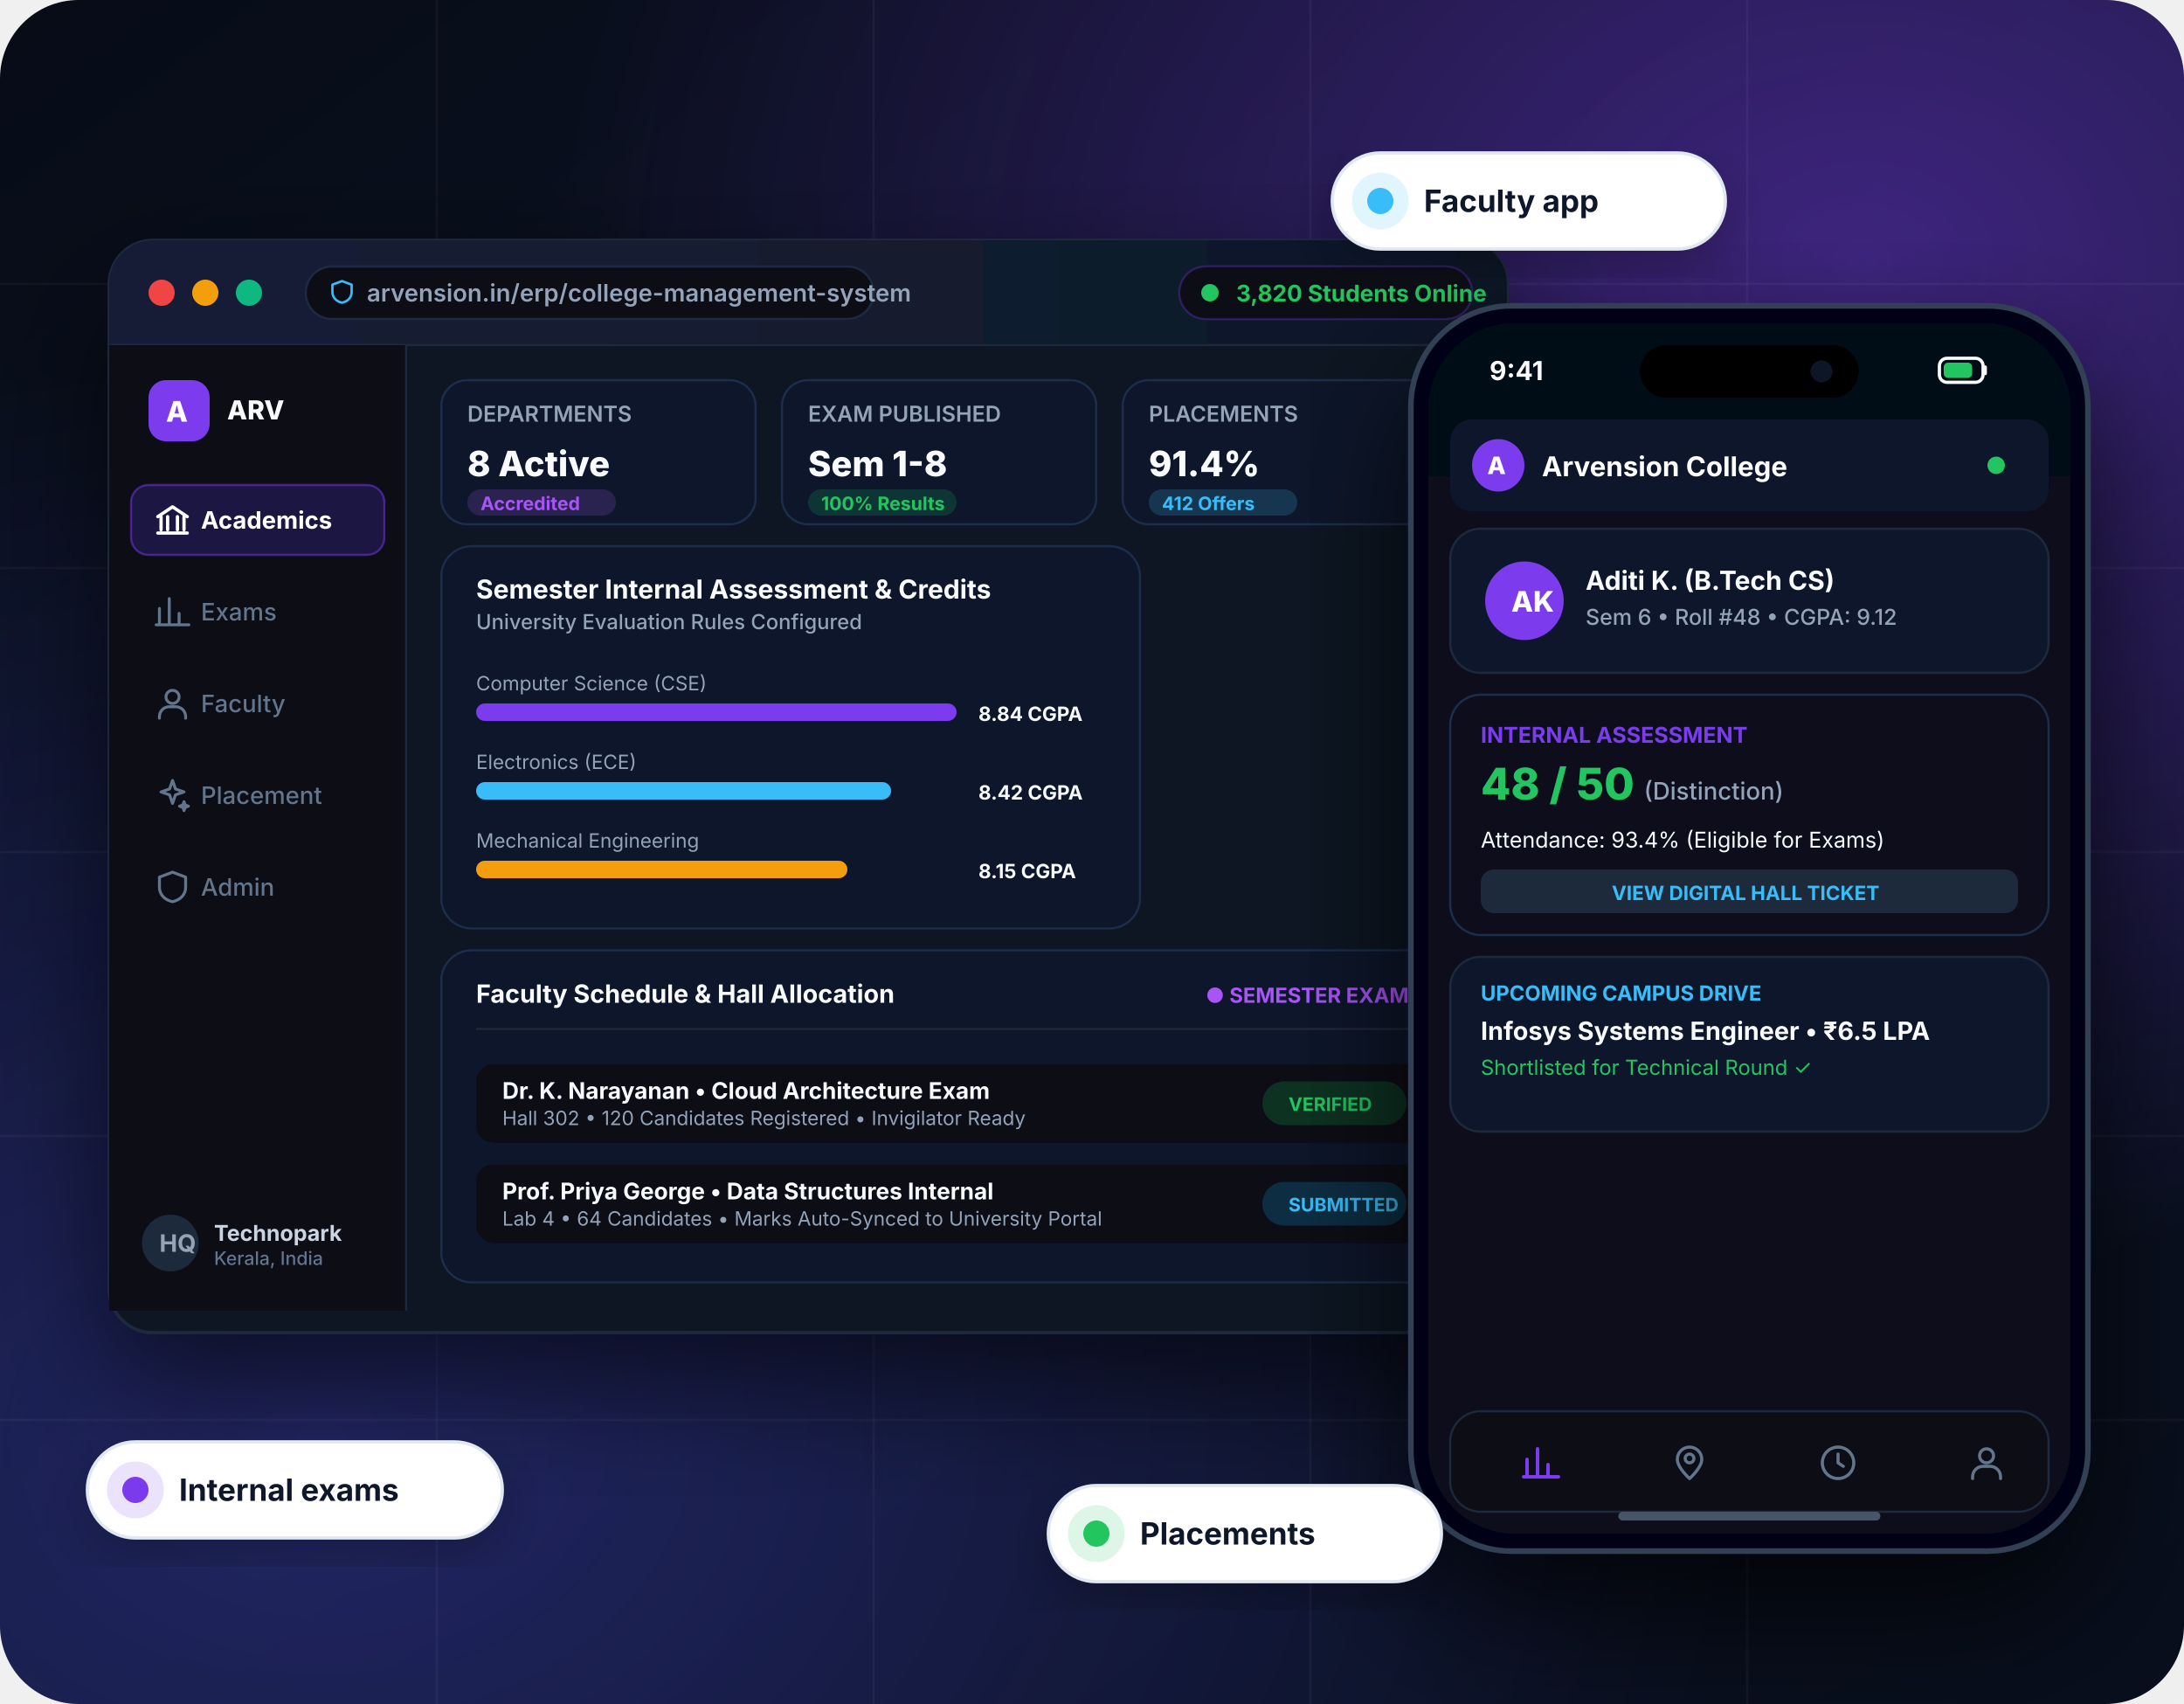
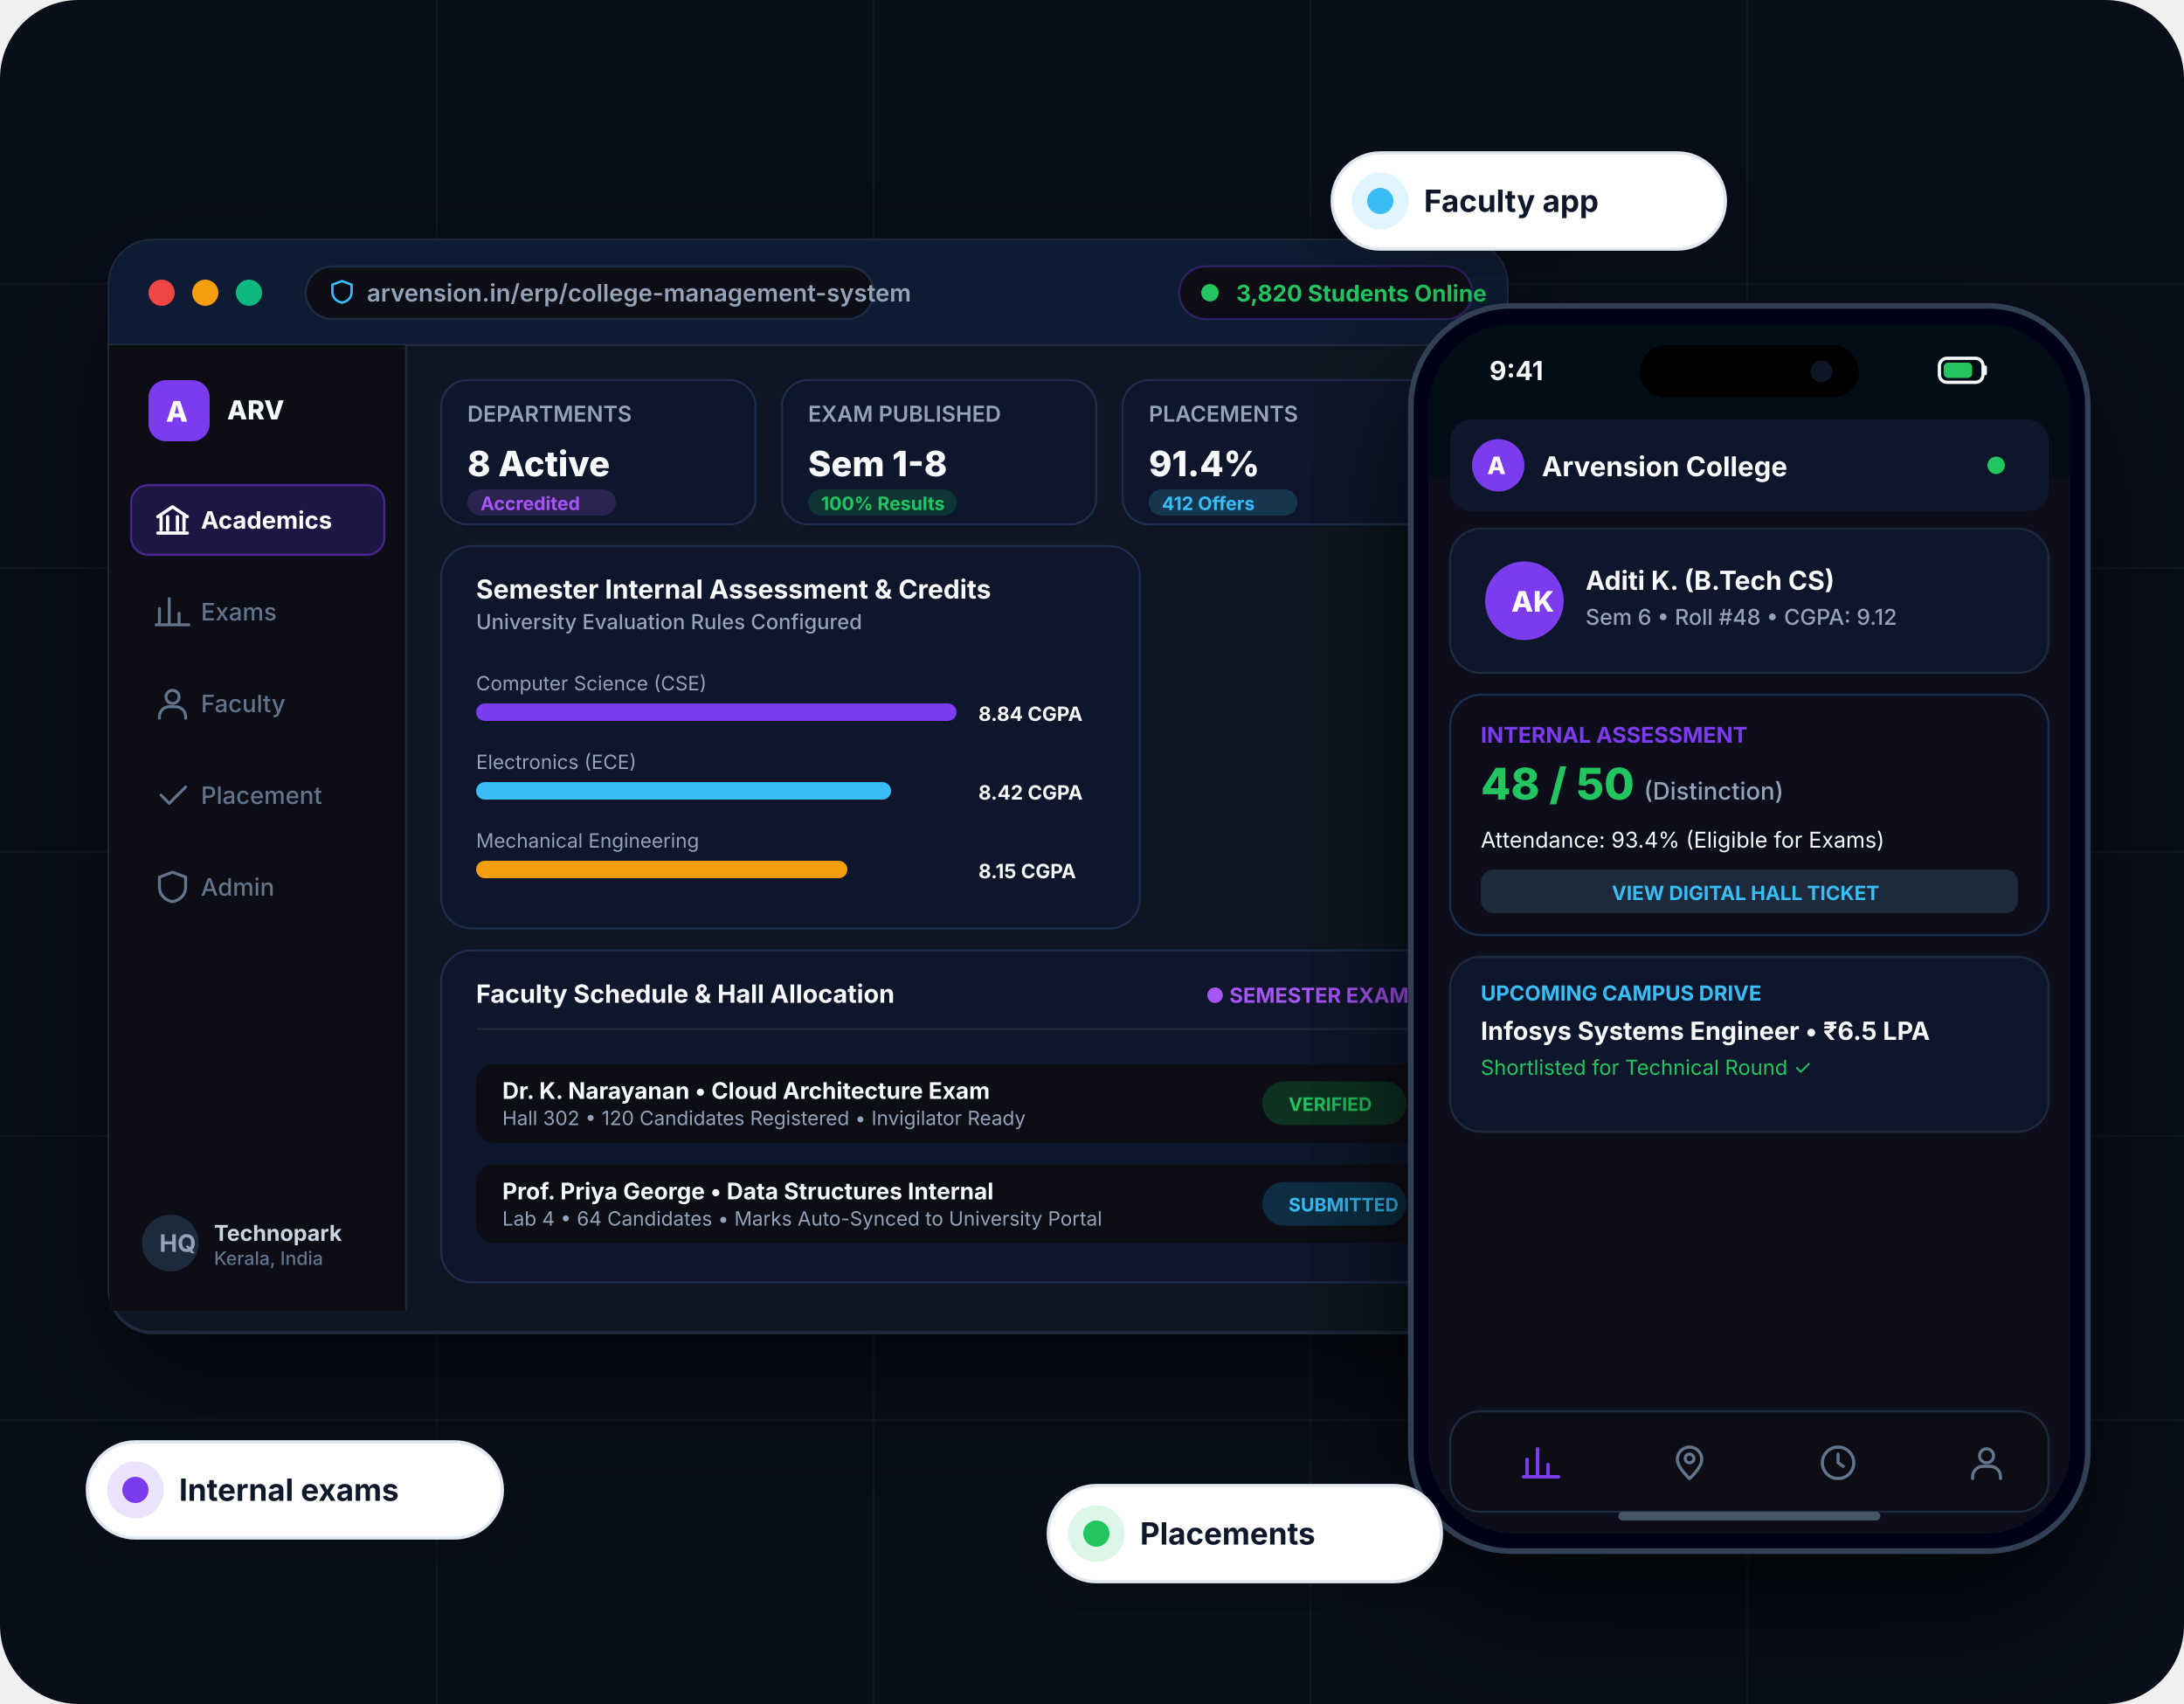
<svg xmlns="http://www.w3.org/2000/svg" viewBox="0 0 1000 780" role="img" aria-label="college-management-system illustration">
  <defs>
-     <linearGradient id="bg" x1="0%" y1="0%" x2="100%" y2="100%">
-       <stop offset="0%" stop-color="#070c17" />
-       <stop offset="50%" stop-color="#0b1324" />
-       <stop offset="100%" stop-color="#080e1c" />
-     </linearGradient>
-     <radialGradient id="glow-l" cx="15%" cy="85%" r="65%">
-       <stop offset="0%" stop-color="#504eec" stop-opacity="0.32" />
-       <stop offset="100%" stop-color="#504eec" stop-opacity="0" />
-     </radialGradient>
-     <radialGradient id="glow-r" cx="85%" cy="15%" r="60%">
-       <stop offset="0%" stop-color="#7c3aed" stop-opacity="0.45" />
-       <stop offset="100%" stop-color="#7c3aed" stop-opacity="0" />
-     </radialGradient>
    <filter id="shadow-win" x="-10%" y="-10%" width="125%" height="125%">
      <feDropShadow dx="0" dy="24" stdDeviation="28" flood-color="#000000" flood-opacity="0.6" />
    </filter>
    <filter id="shadow-phone" x="-15%" y="-10%" width="130%" height="125%">
      <feDropShadow dx="0" dy="28" stdDeviation="30" flood-color="#000000" flood-opacity="0.75" />
    </filter>
    <filter id="shadow-chip" x="-10%" y="-20%" width="120%" height="150%">
      <feDropShadow dx="0" dy="8" stdDeviation="12" flood-color="#000000" flood-opacity="0.25" />
    </filter>
-     <linearGradient id="chrome-bar" x1="0%" y1="0%" x2="100%" y2="0%">
-       <stop offset="0%" stop-color="#141f36" />
-       <stop offset="100%" stop-color="#101828" />
-     </linearGradient>
-     <linearGradient id="accent-grad" x1="0%" y1="0%" x2="100%" y2="100%">
-       <stop offset="0%" stop-color="#7c3aed" />
-       <stop offset="100%" stop-color="#5d2cb2" />
-     </linearGradient>
  </defs>
-   <rect width="1000" height="780" rx="36" fill="url(#bg)" />
-   <rect width="1000" height="780" rx="36" fill="url(#glow-l)" />
-   <rect width="1000" height="780" rx="36" fill="url(#glow-r)" />
+   <rect width="1000" height="780" rx="36" fill="#080e1a" />
  <g stroke="#ffffff" stroke-opacity="0.04" stroke-width="1">
    <line x1="0" y1="130" x2="1000" y2="130" />
    <line x1="0" y1="260" x2="1000" y2="260" />
    <line x1="0" y1="390" x2="1000" y2="390" />
    <line x1="0" y1="520" x2="1000" y2="520" />
    <line x1="0" y1="650" x2="1000" y2="650" />
    <line x1="200" y1="0" x2="200" y2="780" />
    <line x1="400" y1="0" x2="400" y2="780" />
    <line x1="600" y1="0" x2="600" y2="780" />
    <line x1="800" y1="0" x2="800" y2="780" />
  </g>
  <g transform="translate(50 110)" filter="url(#shadow-win)">
    <rect width="640" height="500" rx="20" fill="#0b1324" stroke="#1e293b" stroke-width="1.5" />
-     <path d="M0 20C0 8.95 8.95 0 20 0h600c11.05 0 20 8.95 20 20v28H0V20z" fill="url(#chrome-bar)" />
+     <path d="M0 20C0 8.95 8.95 0 20 0h600c11.05 0 20 8.95 20 20v28H0V20z" fill="#111c33" />
    <line x1="0" y1="48" x2="640" y2="48" stroke="#1e293b" stroke-width="1" />
    <circle cx="24" cy="24" r="6" fill="#ef4444" />
    <circle cx="44" cy="24" r="6" fill="#f59e0b" />
    <circle cx="64" cy="24" r="6" fill="#10b981" />
    <g transform="translate(90 12)">
      <rect width="260" height="24" rx="12" fill="#070c17" stroke="#1e2a42" stroke-width="1" />
      <text x="28" y="16" font-family="system-ui,-apple-system,sans-serif" font-size="11" font-weight="600" fill="#94a3b8">arvension.in/erp/college-management-system</text>
      <g transform="translate(10 5) scale(0.55)" fill="none" stroke="#38bdf8" stroke-width="2.0" stroke-linecap="round" stroke-linejoin="round">
        <path d="M12 3l8 3v6c0 5-3.5 8-8 9-4.5-1-8-4-8-9V6l8-3z" />
      </g>
    </g>
    <g transform="translate(490 12)">
      <rect width="134" height="24" rx="12" fill="#070c17" stroke="#7c3aed" stroke-opacity="0.3" stroke-width="1" />
      <circle cx="14" cy="12" r="4" fill="#22c55e" />
      <text x="26" y="16" font-family="system-ui,-apple-system,sans-serif" font-size="10.5" font-weight="700" fill="#22c55e">3,820 Students Online</text>
    </g>
    <rect x="0" y="48" width="136" height="442" fill="#070c17" stroke-right="#1e293b" opacity="0.95" />
    <line x1="136" y1="48" x2="136" y2="490" stroke="#1e293b" stroke-width="1" />
    <g transform="translate(18 64)">
      <rect width="28" height="28" rx="8" fill="#7c3aed" />
      <text x="8" y="19" font-family="system-ui,-apple-system,sans-serif" font-size="13" font-weight="800" fill="#fff">A</text>
      <text x="36" y="18" font-family="system-ui,-apple-system,sans-serif" font-size="12" font-weight="800" fill="#f8fafc">ARV</text>
    </g>
    <g transform="translate(10 112)">
      <rect width="116" height="32" rx="8" fill="#7c3aed" fill-opacity="0.2" stroke="#7c3aed" stroke-opacity="0.5" stroke-width="1" />
      <g transform="translate(10 7) scale(0.75)" fill="none" stroke="#ffffff" stroke-width="2.0" stroke-linecap="round" stroke-linejoin="round">
        <path d="M3 10l9-6 9 6M5 10v8M9 10v8M15 10v8M19 10v8M3 20h18" />
      </g>
      <text x="32" y="20" font-family="system-ui,-apple-system,sans-serif" font-size="11" font-weight="700" fill="#ffffff">Academics</text>
    </g>
    <g transform="translate(10 154)">
      <g transform="translate(10 7) scale(0.75)" fill="none" stroke="#64748b" stroke-width="1.8" stroke-linecap="round" stroke-linejoin="round">
        <path d="M4 20V10M10 20V4M16 20v-7M22 20H2" />
      </g>
      <text x="32" y="20" font-family="system-ui,-apple-system,sans-serif" font-size="11" font-weight="500" fill="#64748b">Exams</text>
    </g>
    <g transform="translate(10 196)">
      <g transform="translate(10 7) scale(0.75)" fill="none" stroke="#64748b" stroke-width="1.8" stroke-linecap="round" stroke-linejoin="round">
        <path d="M12 12a4 4 0 1 0 0-8 4 4 0 0 0 0 8zM4 21v-1a6 6 0 0 1 6-6h4a6 6 0 0 1 6 6v1" />
      </g>
      <text x="32" y="20" font-family="system-ui,-apple-system,sans-serif" font-size="11" font-weight="500" fill="#64748b">Faculty</text>
    </g>
    <g transform="translate(10 238)">
      <g transform="translate(10 7) scale(0.75)" fill="none" stroke="#64748b" stroke-width="1.8" stroke-linecap="round" stroke-linejoin="round">
-         <path d="M12 3l1.8 5.2L19 10l-5.2 1.8L12 17l-1.8-5.2L5 10l5.2-1.8L12 3zM19 16l.7 2 2 .7-2 .7-.7 2-.7-2-2-.7 2-.7.7-2z" />
+         <path d="M5 12l5 5L20 7" />
      </g>
      <text x="32" y="20" font-family="system-ui,-apple-system,sans-serif" font-size="11" font-weight="500" fill="#64748b">Placement</text>
    </g>
    <g transform="translate(10 280)">
      <g transform="translate(10 7) scale(0.75)" fill="none" stroke="#64748b" stroke-width="1.8" stroke-linecap="round" stroke-linejoin="round">
        <path d="M12 3l8 3v6c0 5-3.5 8-8 9-4.5-1-8-4-8-9V6l8-3z" />
      </g>
      <text x="32" y="20" font-family="system-ui,-apple-system,sans-serif" font-size="11" font-weight="500" fill="#64748b">Admin</text>
    </g>
    <g transform="translate(14 445)">
      <circle cx="14" cy="14" r="13" fill="#1e293b" />
      <text x="9" y="18" font-family="system-ui,-apple-system,sans-serif" font-size="11" font-weight="700" fill="#94a3b8">HQ</text>
      <text x="34" y="13" font-family="system-ui,-apple-system,sans-serif" font-size="10" font-weight="700" fill="#cbd5e1">Technopark</text>
      <text x="34" y="24" font-family="system-ui,-apple-system,sans-serif" font-size="8.5" font-weight="500" fill="#64748b">Kerala, India</text>
    </g>
    <g transform="translate(152 64)">
      <rect width="144" height="66" rx="12" fill="#0e172c" stroke="#1e2d4a" stroke-width="1" />
      <text x="12" y="19" font-family="system-ui,-apple-system,sans-serif" font-size="10" font-weight="600" fill="#94a3b8">DEPARTMENTS</text>
      <text x="12" y="44" font-family="system-ui,-apple-system,sans-serif" font-size="16" font-weight="800" fill="#f8fafc">8 Active</text>
      <g transform="translate(12 50)">
        <rect width="68" height="12" rx="6" fill="#a855f7" fill-opacity="0.18" />
        <text x="6" y="9.5" font-family="system-ui,-apple-system,sans-serif" font-size="8.5" font-weight="700" fill="#a855f7">Accredited</text>
      </g>
    </g>
    <g transform="translate(308 64)">
      <rect width="144" height="66" rx="12" fill="#0e172c" stroke="#1e2d4a" stroke-width="1" />
      <text x="12" y="19" font-family="system-ui,-apple-system,sans-serif" font-size="10" font-weight="600" fill="#94a3b8">EXAM PUBLISHED</text>
      <text x="12" y="44" font-family="system-ui,-apple-system,sans-serif" font-size="16" font-weight="800" fill="#f8fafc">Sem 1-8</text>
      <g transform="translate(12 50)">
        <rect width="68" height="12" rx="6" fill="#22c55e" fill-opacity="0.18" />
        <text x="6" y="9.5" font-family="system-ui,-apple-system,sans-serif" font-size="8.5" font-weight="700" fill="#22c55e">100% Results</text>
      </g>
    </g>
    <g transform="translate(464 64)">
      <rect width="144" height="66" rx="12" fill="#0e172c" stroke="#1e2d4a" stroke-width="1" />
      <text x="12" y="19" font-family="system-ui,-apple-system,sans-serif" font-size="10" font-weight="600" fill="#94a3b8">PLACEMENTS</text>
      <text x="12" y="44" font-family="system-ui,-apple-system,sans-serif" font-size="16" font-weight="800" fill="#f8fafc">91.4%</text>
      <g transform="translate(12 50)">
        <rect width="68" height="12" rx="6" fill="#38bdf8" fill-opacity="0.18" />
        <text x="6" y="9.5" font-family="system-ui,-apple-system,sans-serif" font-size="8.5" font-weight="700" fill="#38bdf8">412 Offers</text>
      </g>
    </g>
    <g transform="translate(152 140)">
      <rect width="320" height="175" rx="14" fill="#0d162a" stroke="#1e2d4a" stroke-width="1" />
      <text x="16" y="24" font-family="system-ui,-apple-system,sans-serif" font-size="12" font-weight="700" fill="#f8fafc">Semester Internal Assessment &amp; Credits</text>
      <text x="16" y="38" font-family="system-ui,-apple-system,sans-serif" font-size="9.5" font-weight="500" fill="#94a3b8">University Evaluation Rules Configured</text>
      <g transform="translate(16 54)">
        <text x="0" y="12" font-family="system-ui,-apple-system,sans-serif" font-size="9" fill="#94a3b8">Computer Science (CSE)</text>
        <rect x="0" y="18" width="220" height="8" rx="4" fill="#7c3aed" />
        <text x="230" y="26" font-family="system-ui,-apple-system,sans-serif" font-size="9" font-weight="700" fill="#f8fafc">8.84 CGPA</text>
      </g>
      <g transform="translate(16 90)">
        <text x="0" y="12" font-family="system-ui,-apple-system,sans-serif" font-size="9" fill="#94a3b8">Electronics (ECE)</text>
        <rect x="0" y="18" width="190" height="8" rx="4" fill="#38bdf8" />
        <text x="230" y="26" font-family="system-ui,-apple-system,sans-serif" font-size="9" font-weight="700" fill="#f8fafc">8.42 CGPA</text>
      </g>
      <g transform="translate(16 126)">
        <text x="0" y="12" font-family="system-ui,-apple-system,sans-serif" font-size="9" fill="#94a3b8">Mechanical Engineering</text>
        <rect x="0" y="18" width="170" height="8" rx="4" fill="#f59e0b" />
        <text x="230" y="26" font-family="system-ui,-apple-system,sans-serif" font-size="9" font-weight="700" fill="#f8fafc">8.15 CGPA</text>
      </g>
    </g>
    <g transform="translate(152 325)">
      <rect width="470" height="152" rx="14" fill="#0d162a" stroke="#1e2d4a" stroke-width="1" />
      <text x="16" y="24" font-family="system-ui,-apple-system,sans-serif" font-size="11.5" font-weight="700" fill="#f8fafc">Faculty Schedule &amp; Hall Allocation</text>
      <text x="350" y="24" font-family="system-ui,-apple-system,sans-serif" font-size="9.5" font-weight="700" fill="#a855f7">● SEMESTER EXAMS</text>
      <line x1="16" y1="36" x2="454" y2="36" stroke="#1e293b" stroke-width="1" />
      <g transform="translate(16 52)">
        <rect width="438" height="36" rx="8" fill="#070c17" />
        <text x="12" y="16" font-family="system-ui,-apple-system,sans-serif" font-size="10.5" font-weight="700" fill="#f8fafc">Dr. K. Narayanan • Cloud Architecture Exam</text>
        <text x="12" y="28" font-family="system-ui,-apple-system,sans-serif" font-size="9" fill="#94a3b8">Hall 302 • 120 Candidates Registered • Invigilator Ready</text>
        <rect x="360" y="8" width="66" height="20" rx="10" fill="#22c55e" fill-opacity="0.2" />
        <text x="372" y="21.5" font-family="system-ui,-apple-system,sans-serif" font-size="8.5" font-weight="700" fill="#22c55e">VERIFIED</text>
      </g>
      <g transform="translate(16 98)">
        <rect width="438" height="36" rx="8" fill="#070c17" />
        <text x="12" y="16" font-family="system-ui,-apple-system,sans-serif" font-size="10.5" font-weight="700" fill="#f8fafc">Prof. Priya George • Data Structures Internal</text>
        <text x="12" y="28" font-family="system-ui,-apple-system,sans-serif" font-size="9" fill="#94a3b8">Lab 4 • 64 Candidates • Marks Auto-Synced to University Portal</text>
        <rect x="360" y="8" width="66" height="20" rx="10" fill="#38bdf8" fill-opacity="0.2" />
        <text x="372" y="21.5" font-family="system-ui,-apple-system,sans-serif" font-size="8.5" font-weight="700" fill="#38bdf8">SUBMITTED</text>
      </g>
    </g>
  </g>
  <g transform="translate(646 140)" filter="url(#shadow-phone)">
    <rect width="310" height="570" rx="46" fill="#020617" stroke="#334155" stroke-width="2.5" />
    <rect x="8" y="8" width="294" height="554" rx="40" fill="#090f1d" />
    <path d="M8 48C8 25.9 25.9 8 48 8h214c22.1 0 40 17.9 40 40v30H8V48z" fill="#050a14" />
    <rect x="105" y="18" width="100" height="24" rx="12" fill="#000000" />
    <circle cx="188" cy="30" r="5" fill="#111827" />
    <text x="36" y="34" font-family="system-ui,-apple-system,sans-serif" font-size="12" font-weight="700" fill="#f8fafc">9:41</text>
    <g transform="translate(242 24)">
      <rect width="20" height="11" rx="3.5" fill="none" stroke="#f8fafc" stroke-width="1.5" />
      <rect x="2" y="2" width="13" height="7" rx="2" fill="#22c55e" />
      <path d="M21 4v3" stroke="#f8fafc" stroke-width="1.5" stroke-linecap="round" />
    </g>
    <g transform="translate(18 52)">
      <rect width="274" height="42" rx="10" fill="#0d1629" />
      <circle cx="22" cy="21" r="12" fill="#7c3aed" />
      <text x="17" y="25" font-family="system-ui,-apple-system,sans-serif" font-size="11" font-weight="800" fill="#fff">A</text>
      <text x="42" y="26" font-family="system-ui,-apple-system,sans-serif" font-size="12.5" font-weight="700" fill="#ffffff">Arvension College</text>
      <circle cx="250" cy="21" r="4" fill="#22c55e" />
    </g>
    <g transform="translate(18 102)">
      <rect width="274" height="66" rx="14" fill="#0e172a" stroke="#1e293b" stroke-width="1" />
      <circle cx="34" cy="33" r="18" fill="#7c3aed" />
      <text x="28" y="38" font-family="system-ui,-apple-system,sans-serif" font-size="13" font-weight="800" fill="#fff">AK</text>
      <text x="62" y="28" font-family="system-ui,-apple-system,sans-serif" font-size="12" font-weight="700" fill="#f8fafc">Aditi K. (B.Tech CS)</text>
      <text x="62" y="44" font-family="system-ui,-apple-system,sans-serif" font-size="10" font-weight="500" fill="#94a3b8">Sem 6 • Roll #48 • CGPA: 9.12</text>
      <g transform="translate(0 76)">
        <rect width="274" height="110" rx="14" fill="#070f1e" stroke="#1e2d4a" stroke-width="1" />
        <text x="14" y="22" font-family="system-ui,-apple-system,sans-serif" font-size="10" font-weight="700" fill="#7c3aed">INTERNAL ASSESSMENT</text>
        <text x="14" y="48" font-family="system-ui,-apple-system,sans-serif" font-size="20" font-weight="800" fill="#22c55e">48 / 50 <tspan font-size="11" font-weight="500" fill="#94a3b8">(Distinction)</tspan>
        </text>
        <text x="14" y="70" font-family="system-ui,-apple-system,sans-serif" font-size="10" fill="#f8fafc">Attendance: 93.4% (Eligible for Exams)</text>
        <g transform="translate(14 80)">
          <rect width="246" height="20" rx="6" fill="#1e293b" />
          <text x="60" y="14" font-family="system-ui,-apple-system,sans-serif" font-size="9" font-weight="700" fill="#38bdf8">VIEW DIGITAL HALL TICKET</text>
        </g>
      </g>
      <g transform="translate(0 196)">
        <rect width="274" height="80" rx="14" fill="#0e172a" stroke="#1e293b" stroke-width="1" />
        <text x="14" y="20" font-family="system-ui,-apple-system,sans-serif" font-size="9.5" font-weight="700" fill="#38bdf8">UPCOMING CAMPUS DRIVE</text>
        <text x="14" y="38" font-family="system-ui,-apple-system,sans-serif" font-size="11.5" font-weight="700" fill="#f8fafc">Infosys Systems Engineer • ₹6.5 LPA</text>
        <text x="14" y="54" font-family="system-ui,-apple-system,sans-serif" font-size="9.5" fill="#22c55e">Shortlisted for Technical Round ✓</text>
      </g>
    </g>
    <g transform="translate(18 506)">
      <rect width="274" height="46" rx="14" fill="#070d18" stroke="#1e293b" stroke-width="1" />
      <g transform="translate(32 14)">
        <g transform="translate(0 0) scale(0.8)" fill="none" stroke="#7c3aed" stroke-width="2.0" stroke-linecap="round" stroke-linejoin="round">
          <path d="M4 20V10M10 20V4M16 20v-7M22 20H2" />
        </g>
      </g>
      <g transform="translate(100 14)">
        <g transform="translate(0 0) scale(0.8)" fill="none" stroke="#64748b" stroke-width="1.8" stroke-linecap="round" stroke-linejoin="round">
          <path d="M12 21s7-6.2 7-11a7 7 0 1 0-14 0c0 4.8 7 11 7 11zM12 12a2.5 2.5 0 1 0 0-5 2.5 2.5 0 0 0 0 5z" />
        </g>
      </g>
      <g transform="translate(168 14)">
        <g transform="translate(0 0) scale(0.8)" fill="none" stroke="#64748b" stroke-width="1.8" stroke-linecap="round" stroke-linejoin="round">
          <path d="M12 21a9 9 0 1 0 0-18 9 9 0 0 0 0 18zM12 7v5l3 2" />
        </g>
      </g>
      <g transform="translate(236 14)">
        <g transform="translate(0 0) scale(0.8)" fill="none" stroke="#64748b" stroke-width="1.8" stroke-linecap="round" stroke-linejoin="round">
          <path d="M12 12a4 4 0 1 0 0-8 4 4 0 0 0 0 8zM4 21v-1a6 6 0 0 1 6-6h4a6 6 0 0 1 6 6v1" />
        </g>
      </g>
    </g>
    <rect x="95" y="552" width="120" height="4" rx="2" fill="#475569" />
  </g>
  <g transform="translate(40 660)">
    <rect width="190" height="44" rx="22" fill="#ffffff" stroke="#e2e8f0" stroke-width="1.5" filter="url(#shadow-chip)" />
    <circle cx="22" cy="22" r="13" fill="#7c3aed" opacity="0.15" />
    <circle cx="22" cy="22" r="6" fill="#7c3aed" />
    <text x="42" y="27" font-family="system-ui,-apple-system,sans-serif" font-size="14" font-weight="700" fill="#0f172a">Internal exams</text>
  </g>
  <g transform="translate(610 70)">
    <rect width="180" height="44" rx="22" fill="#ffffff" stroke="#e2e8f0" stroke-width="1.5" filter="url(#shadow-chip)" />
    <circle cx="22" cy="22" r="13" fill="#38bdf8" opacity="0.15" />
    <circle cx="22" cy="22" r="6" fill="#38bdf8" />
    <text x="42" y="27" font-family="system-ui,-apple-system,sans-serif" font-size="14" font-weight="700" fill="#0f172a">Faculty app</text>
  </g>
  <g transform="translate(480 680)">
    <rect width="180" height="44" rx="22" fill="#ffffff" stroke="#e2e8f0" stroke-width="1.5" filter="url(#shadow-chip)" />
    <circle cx="22" cy="22" r="13" fill="#22c55e" opacity="0.15" />
    <circle cx="22" cy="22" r="6" fill="#22c55e" />
    <text x="42" y="27" font-family="system-ui,-apple-system,sans-serif" font-size="14" font-weight="700" fill="#0f172a">Placements</text>
  </g>
</svg>
